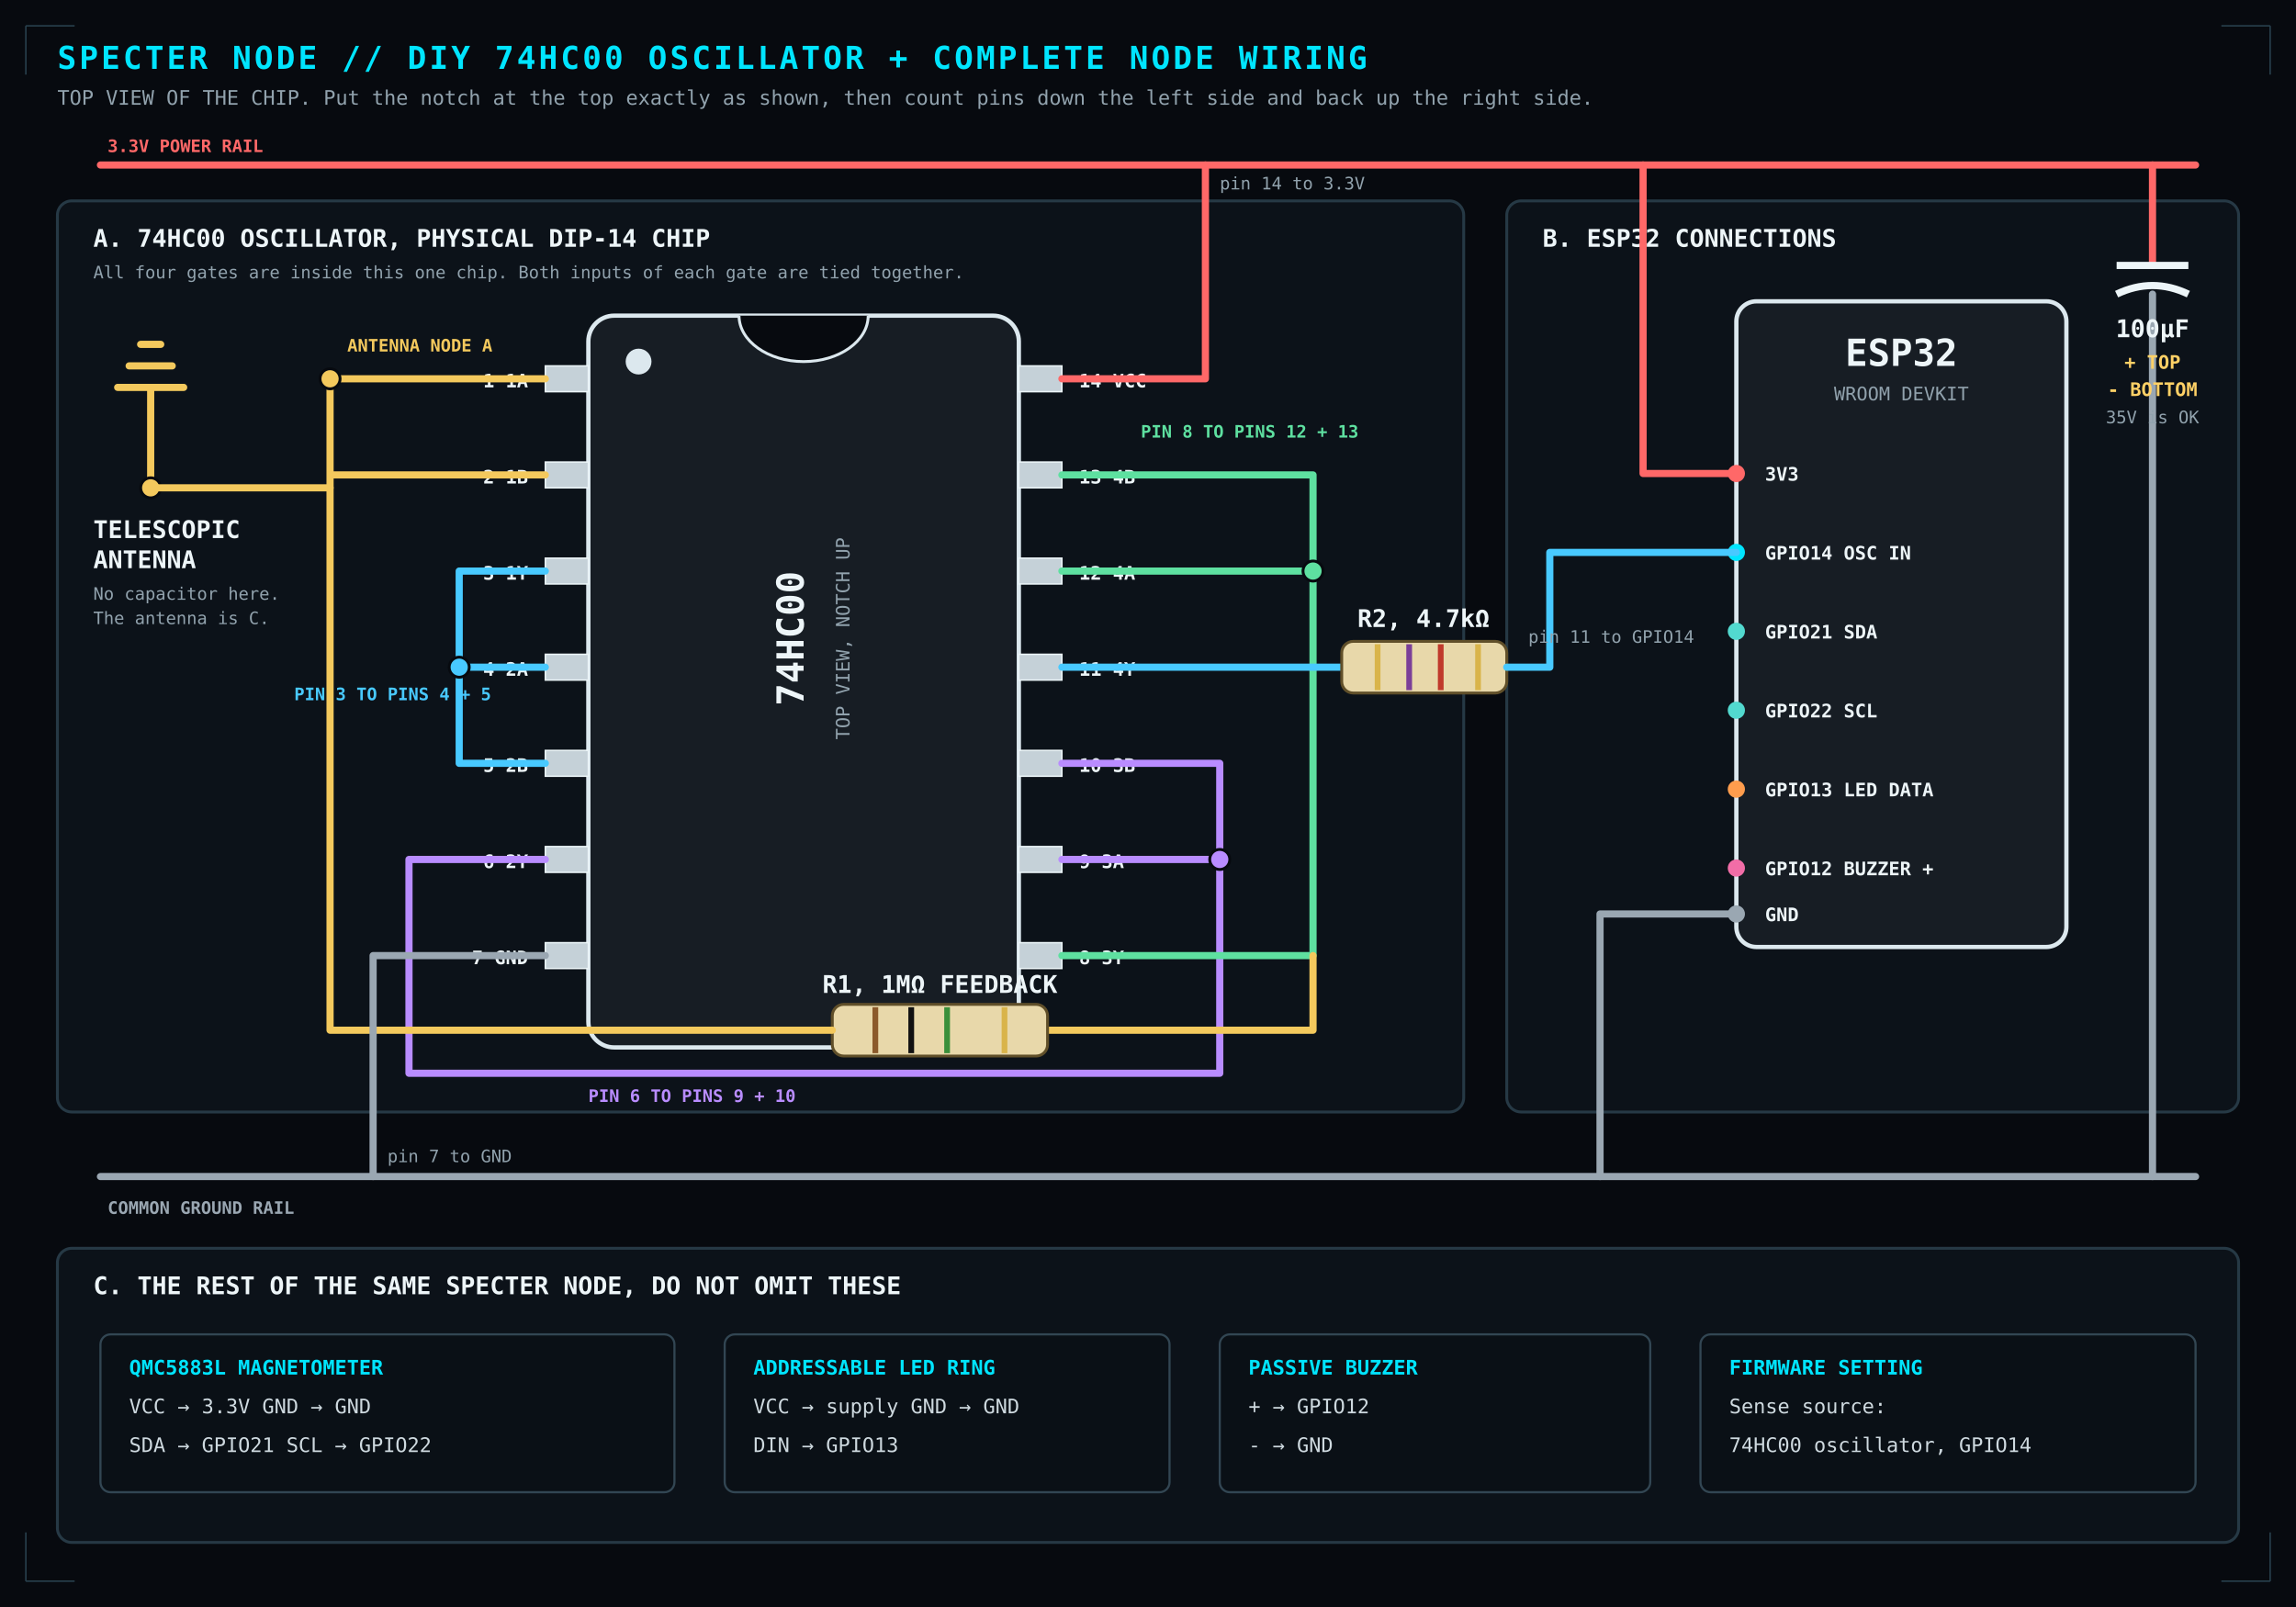
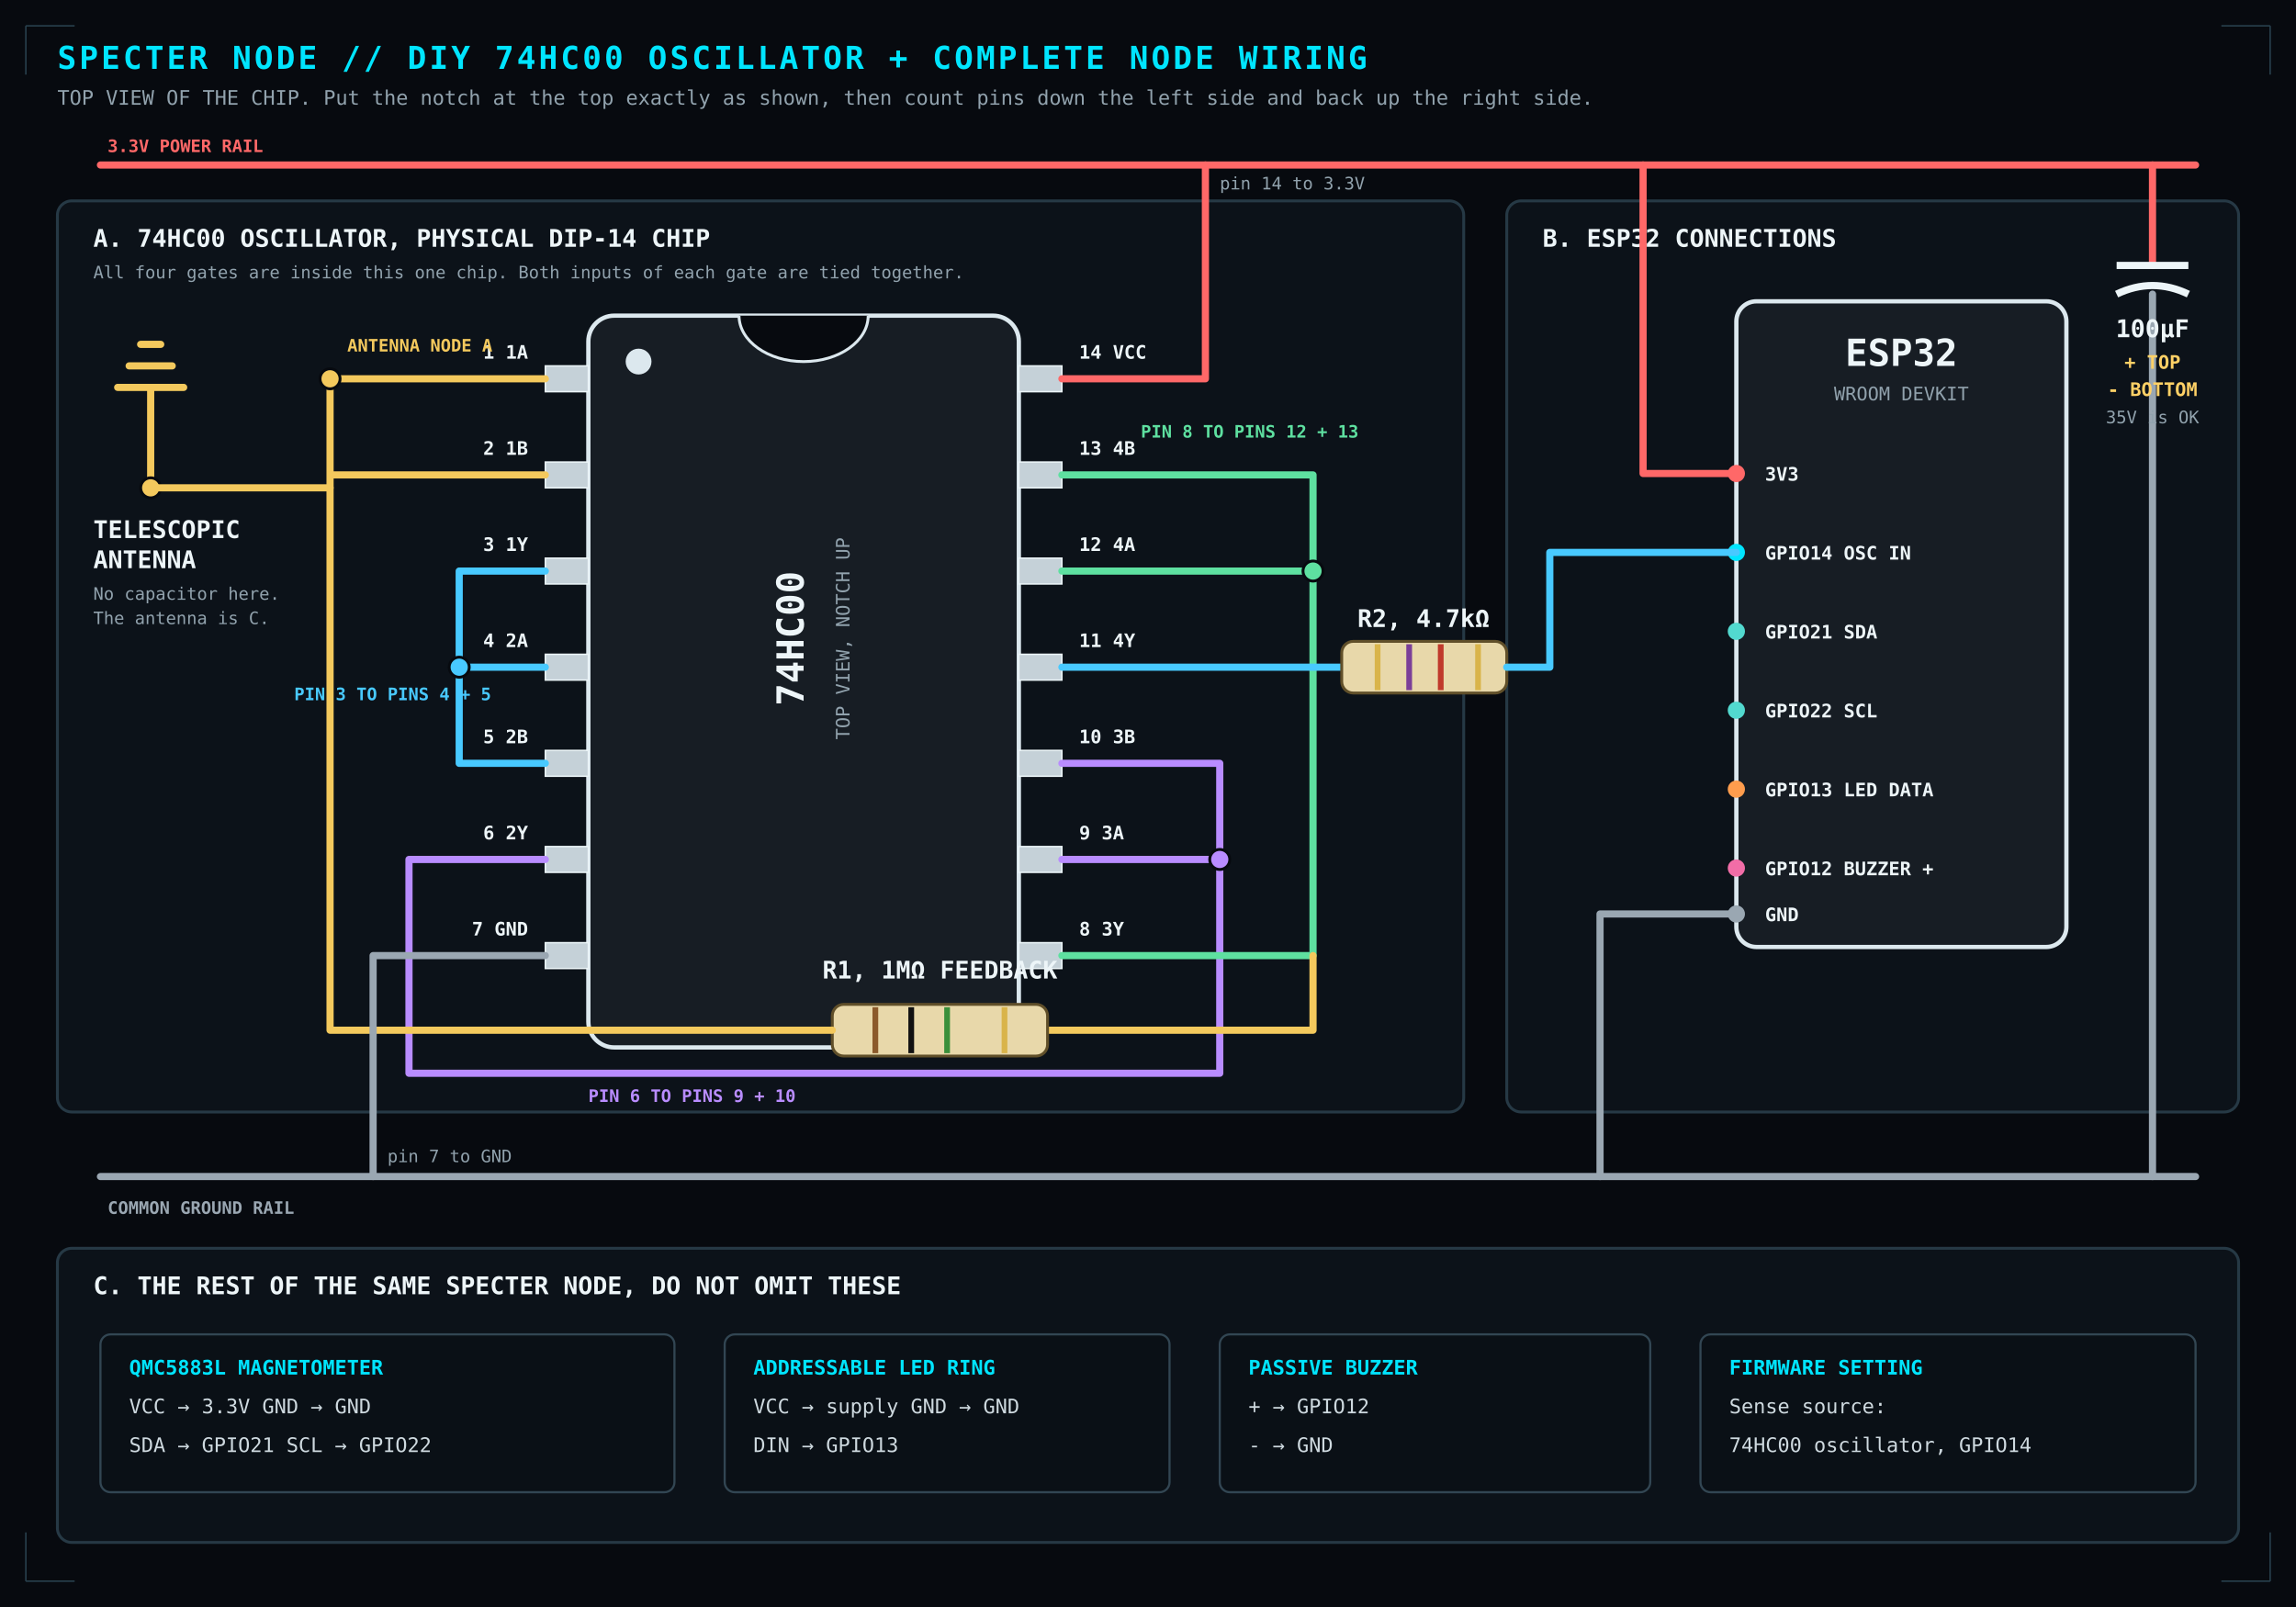
<svg xmlns="http://www.w3.org/2000/svg" viewBox="0 0 1600 1120" role="img" aria-label="DIY top-view wiring diagram for the complete SPECTER Node. It shows a physical DIP-14 74HC00 with notch orientation and pins 1 through 14, all oscillator jumpers, a 1 megaohm feedback resistor, a 4.7 kiloohm GPIO resistor, ESP32 GPIO14, QMC5883L on GPIO21 and GPIO22, LED ring on GPIO13, buzzer on GPIO12, and a polarized 100 microfarad capacitor across 3.3 volts and ground.">
  <defs>
    <style>
.bg{fill:#070a0f}.panel{fill:#0c1219;stroke:#263945;stroke-width:2}.chip{fill:#171d24;stroke:#dce8ee;stroke-width:3}.notch{fill:#070a0f;stroke:#dce8ee;stroke-width:2}.pinleg{fill:#c5d1d8;stroke:#ecf5f8;stroke-width:1}.title{fill:#00e5ff;font:700 22px monospace;letter-spacing:2px}.subtitle{fill:#91a2ad;font:14px monospace}.head{fill:#edf5f8;font:700 17px monospace}.txt{fill:#ced9df;font:14px monospace}.small{fill:#91a2ad;font:12px monospace}.pintext{fill:#edf5f8;font:700 13px monospace}.chipname{fill:#edf5f8;font:700 26px monospace}.chipnote{fill:#91a2ad;font:13px monospace}.wireA{fill:none;stroke:#f4c95d;stroke-width:5;stroke-linecap:round;stroke-linejoin:round}.wireB{fill:none;stroke:#48c9ff;stroke-width:5;stroke-linecap:round;stroke-linejoin:round}.wireC{fill:none;stroke:#b98cff;stroke-width:5;stroke-linecap:round;stroke-linejoin:round}.wireD{fill:none;stroke:#5ee0a0;stroke-width:5;stroke-linecap:round;stroke-linejoin:round}.pwr{fill:none;stroke:#ff6868;stroke-width:5;stroke-linecap:round;stroke-linejoin:round}.gnd{fill:none;stroke:#9aa7b2;stroke-width:5;stroke-linecap:round;stroke-linejoin:round}.magwire{fill:none;stroke:#52d9cf;stroke-width:4;stroke-linecap:round}.ledwire{fill:none;stroke:#ff9d4d;stroke-width:4;stroke-linecap:round}.buzzwire{fill:none;stroke:#f26da7;stroke-width:4;stroke-linecap:round}.junction{stroke:#070a0f;stroke-width:2}.ja{fill:#f4c95d}.jb{fill:#48c9ff}.jc{fill:#b98cff}.jd{fill:#5ee0a0}.res{fill:#e8d8aa;stroke:#604f29;stroke-width:2}.resband{stroke-width:4}.warn{fill:#ffd166;font:700 13px monospace}.num{fill:#070a0f;stroke:#00e5ff;stroke-width:2}.numtxt{fill:#00e5ff;font:700 14px monospace}.boxlabel{fill:#00e5ff;font:700 14px monospace}.legend{fill:#0a1016;stroke:#324653;stroke-width:1.5}
</style>
  </defs>
  <rect class="bg" width="1600" height="1120" />
  <path d="M18 18h34M18 18v34M1582 18h-34M1582 18v34M18 1102h34M18 1102v-34M1582 1102h-34M1582 1102v-34" fill="none" stroke="#29424f" />
  <text class="title" x="40" y="48">SPECTER NODE // DIY 74HC00 OSCILLATOR + COMPLETE NODE WIRING</text>
  <text class="subtitle" x="40" y="73">TOP VIEW OF THE CHIP. Put the notch at the top exactly as shown, then count pins down the left side and back up the right side.</text>
  <path class="pwr" d="M70 115H1530" />
  <text x="75" y="106" fill="#ff6868" font-family="monospace" font-weight="bold">3.3V POWER RAIL</text>
  <path class="gnd" d="M70 820H1530" />
  <text x="75" y="846" fill="#9aa7b2" font-family="monospace" font-weight="bold">COMMON GROUND RAIL</text>
  <rect class="panel" x="40" y="140" width="980" height="635" rx="10" />
  <text class="head" x="65" y="172">A. 74HC00 OSCILLATOR, PHYSICAL DIP-14 CHIP</text>
  <text class="small" x="65" y="194">All four gates are inside this one chip. Both inputs of each gate are tied together.</text>
  <path class="wireA" d="M105 270v70M82 270h46M90 255h30M98 240h14" />
  <circle class="ja junction" cx="105" cy="340" r="7" />
  <text class="head" x="65" y="375">TELESCOPIC</text>
  <text class="head" x="65" y="396">ANTENNA</text>
  <text class="small" x="65" y="418">No capacitor here.</text>
  <text class="small" x="65" y="435">The antenna is C.</text>
  <rect class="chip" x="410" y="220" width="300" height="510" rx="18" />
  <path class="notch" d="M515 220a45 32 0 0 0 90 0" />
  <circle cx="445" cy="252" r="9" fill="#dce8ee" />
  <text class="chipname" x="560" y="445" text-anchor="middle" transform="rotate(-90 560 445)">74HC00</text>
  <text class="chipnote" x="592" y="445" text-anchor="middle" transform="rotate(-90 592 445)">TOP VIEW, NOTCH UP</text>
  <g>
    <rect class="pinleg" x="380" y="255" width="30" height="18" />
-     <text class="pintext" x="368" y="270" text-anchor="end">1  1A</text>
+     <text class="pintext" x="368" y="250" text-anchor="end">1  1A</text>
    <rect class="pinleg" x="380" y="322" width="30" height="18" />
-     <text class="pintext" x="368" y="337" text-anchor="end">2  1B</text>
+     <text class="pintext" x="368" y="317" text-anchor="end">2  1B</text>
    <rect class="pinleg" x="380" y="389" width="30" height="18" />
-     <text class="pintext" x="368" y="404" text-anchor="end">3  1Y</text>
+     <text class="pintext" x="368" y="384" text-anchor="end">3  1Y</text>
    <rect class="pinleg" x="380" y="456" width="30" height="18" />
-     <text class="pintext" x="368" y="471" text-anchor="end">4  2A</text>
+     <text class="pintext" x="368" y="451" text-anchor="end">4  2A</text>
    <rect class="pinleg" x="380" y="523" width="30" height="18" />
-     <text class="pintext" x="368" y="538" text-anchor="end">5  2B</text>
+     <text class="pintext" x="368" y="518" text-anchor="end">5  2B</text>
    <rect class="pinleg" x="380" y="590" width="30" height="18" />
-     <text class="pintext" x="368" y="605" text-anchor="end">6  2Y</text>
+     <text class="pintext" x="368" y="585" text-anchor="end">6  2Y</text>
    <rect class="pinleg" x="380" y="657" width="30" height="18" />
-     <text class="pintext" x="368" y="672" text-anchor="end">7  GND</text>
+     <text class="pintext" x="368" y="652" text-anchor="end">7  GND</text>
  </g>
  <g>
    <rect class="pinleg" x="710" y="255" width="30" height="18" />
-     <text class="pintext" x="752" y="270">14 VCC</text>
+     <text class="pintext" x="752" y="250">14 VCC</text>
    <rect class="pinleg" x="710" y="322" width="30" height="18" />
-     <text class="pintext" x="752" y="337">13 4B</text>
+     <text class="pintext" x="752" y="317">13 4B</text>
    <rect class="pinleg" x="710" y="389" width="30" height="18" />
-     <text class="pintext" x="752" y="404">12 4A</text>
+     <text class="pintext" x="752" y="384">12 4A</text>
    <rect class="pinleg" x="710" y="456" width="30" height="18" />
-     <text class="pintext" x="752" y="471">11 4Y</text>
+     <text class="pintext" x="752" y="451">11 4Y</text>
    <rect class="pinleg" x="710" y="523" width="30" height="18" />
-     <text class="pintext" x="752" y="538">10 3B</text>
+     <text class="pintext" x="752" y="518">10 3B</text>
    <rect class="pinleg" x="710" y="590" width="30" height="18" />
-     <text class="pintext" x="752" y="605">9  3A</text>
+     <text class="pintext" x="752" y="585">9  3A</text>
    <rect class="pinleg" x="710" y="657" width="30" height="18" />
-     <text class="pintext" x="752" y="672">8  3Y</text>
+     <text class="pintext" x="752" y="652">8  3Y</text>
  </g>
  <path class="wireA" d="M105 340H230V264H380M230 264V331H380" />
  <circle class="ja junction" cx="230" cy="264" r="7" />
  <text x="242" y="245" fill="#f4c95d" font-family="monospace" font-weight="bold">ANTENNA NODE A</text>
  <path class="wireB" d="M380 398H320V465H380M320 465V532H380" />
  <circle class="jb junction" cx="320" cy="465" r="7" />
  <text x="205" y="488" fill="#48c9ff" font-family="monospace" font-weight="bold">PIN 3 TO PINS 4 + 5</text>
  <path class="wireC" d="M380 599H285V748H850V599H740M850 599V532H740" />
  <circle class="jc junction" cx="850" cy="599" r="7" />
  <text x="410" y="768" fill="#b98cff" font-family="monospace" font-weight="bold">PIN 6 TO PINS 9 + 10</text>
  <path class="wireD" d="M740 666H915V398H740M915 398V331H740" />
  <circle class="jd junction" cx="915" cy="398" r="7" />
  <text x="795" y="305" fill="#5ee0a0" font-family="monospace" font-weight="bold">PIN 8 TO PINS 12 + 13</text>
  <path class="wireA" d="M915 666V718H730" />
  <rect class="res" x="580" y="700" width="150" height="36" rx="8" />
  <line class="resband" x1="610" y1="702" x2="610" y2="734" stroke="#8b5a2b" />
  <line class="resband" x1="635" y1="702" x2="635" y2="734" stroke="#111" />
  <line class="resband" x1="660" y1="702" x2="660" y2="734" stroke="#3a8f3a" />
  <line class="resband" x1="700" y1="702" x2="700" y2="734" stroke="#d9b44a" />
  <path class="wireA" d="M580 718H230V340" />
-   <text class="head" x="655" y="692" text-anchor="middle">R1, 1MΩ FEEDBACK</text>
+   <text class="head" x="655" y="682" text-anchor="middle">R1, 1MΩ FEEDBACK</text>
  <path class="pwr" d="M740 264H840V115" />
  <path class="gnd" d="M380 666H260V820" />
  <text class="small" x="850" y="132">pin 14 to 3.3V</text>
  <text class="small" x="270" y="810">pin 7 to GND</text>
  <rect class="panel" x="1050" y="140" width="510" height="635" rx="10" />
  <text class="head" x="1075" y="172">B. ESP32 CONNECTIONS</text>
  <rect class="chip" x="1210" y="210" width="230" height="450" rx="14" />
  <text class="chipname" x="1325" y="255" text-anchor="middle">ESP32</text>
  <text class="chipnote" x="1325" y="279" text-anchor="middle">WROOM DEVKIT</text>
  <text class="pintext" x="1230" y="335">3V3</text>
  <circle cx="1210" cy="330" r="6" fill="#ff6868" />
  <text class="pintext" x="1230" y="390">GPIO14 OSC IN</text>
  <circle cx="1210" cy="385" r="6" fill="#00e5ff" />
  <text class="pintext" x="1230" y="445">GPIO21 SDA</text>
  <circle cx="1210" cy="440" r="6" fill="#52d9cf" />
  <text class="pintext" x="1230" y="500">GPIO22 SCL</text>
  <circle cx="1210" cy="495" r="6" fill="#52d9cf" />
  <text class="pintext" x="1230" y="555">GPIO13 LED DATA</text>
  <circle cx="1210" cy="550" r="6" fill="#ff9d4d" />
  <text class="pintext" x="1230" y="610">GPIO12 BUZZER +</text>
  <circle cx="1210" cy="605" r="6" fill="#f26da7" />
  <text class="pintext" x="1230" y="642">GND</text>
  <circle cx="1210" cy="637" r="6" fill="#9aa7b2" />
  <path class="pwr" d="M1210 330H1145V115" />
  <path class="gnd" d="M1210 637H1115V820" />
  <path class="wireB" d="M740 465H935" />
  <rect class="res" x="935" y="447" width="115" height="36" rx="8" />
  <line class="resband" x1="960" y1="449" x2="960" y2="481" stroke="#d9b44a" />
  <line class="resband" x1="982" y1="449" x2="982" y2="481" stroke="#7b3f98" />
  <line class="resband" x1="1004" y1="449" x2="1004" y2="481" stroke="#c0392b" />
  <line class="resband" x1="1030" y1="449" x2="1030" y2="481" stroke="#d9b44a" />
  <path class="wireB" d="M1050 465H1080V385H1210" />
  <text class="head" x="992" y="437" text-anchor="middle">R2, 4.7kΩ</text>
-   <text class="small" x="1065" y="448">pin 11 to GPIO14</text>
  <line class="pwr" x1="1500" y1="115" x2="1500" y2="185" />
  <line x1="1475" y1="185" x2="1525" y2="185" stroke="#edf5f8" stroke-width="5" />
  <path d="M1475 205q25 -12 50 0" fill="none" stroke="#edf5f8" stroke-width="5" />
  <line class="gnd" x1="1500" y1="205" x2="1500" y2="820" />
  <text class="head" x="1500" y="235" text-anchor="middle">100µF</text>
  <text class="warn" x="1500" y="257" text-anchor="middle">+ TOP</text>
  <text class="warn" x="1500" y="276" text-anchor="middle">- BOTTOM</text>
  <text class="small" x="1500" y="295" text-anchor="middle">35V is OK</text>
  <rect class="panel" x="40" y="870" width="1520" height="205" rx="10" />
  <text class="head" x="65" y="902">C. THE REST OF THE SAME SPECTER NODE, DO NOT OMIT THESE</text>
  <rect class="legend" x="70" y="930" width="400" height="110" rx="7" />
  <text class="boxlabel" x="90" y="958">QMC5883L MAGNETOMETER</text>
  <text class="txt" x="90" y="985">VCC → 3.3V   GND → GND</text>
  <text class="txt" x="90" y="1012">SDA → GPIO21   SCL → GPIO22</text>
  <rect class="legend" x="505" y="930" width="310" height="110" rx="7" />
  <text class="boxlabel" x="525" y="958">ADDRESSABLE LED RING</text>
  <text class="txt" x="525" y="985">VCC → supply   GND → GND</text>
  <text class="txt" x="525" y="1012">DIN → GPIO13</text>
  <rect class="legend" x="850" y="930" width="300" height="110" rx="7" />
  <text class="boxlabel" x="870" y="958">PASSIVE BUZZER</text>
  <text class="txt" x="870" y="985">+ → GPIO12</text>
  <text class="txt" x="870" y="1012">- → GND</text>
  <rect class="legend" x="1185" y="930" width="345" height="110" rx="7" />
  <text class="boxlabel" x="1205" y="958">FIRMWARE SETTING</text>
  <text class="txt" x="1205" y="985">Sense source:</text>
  <text class="txt" x="1205" y="1012">74HC00 oscillator, GPIO14</text>
</svg>
